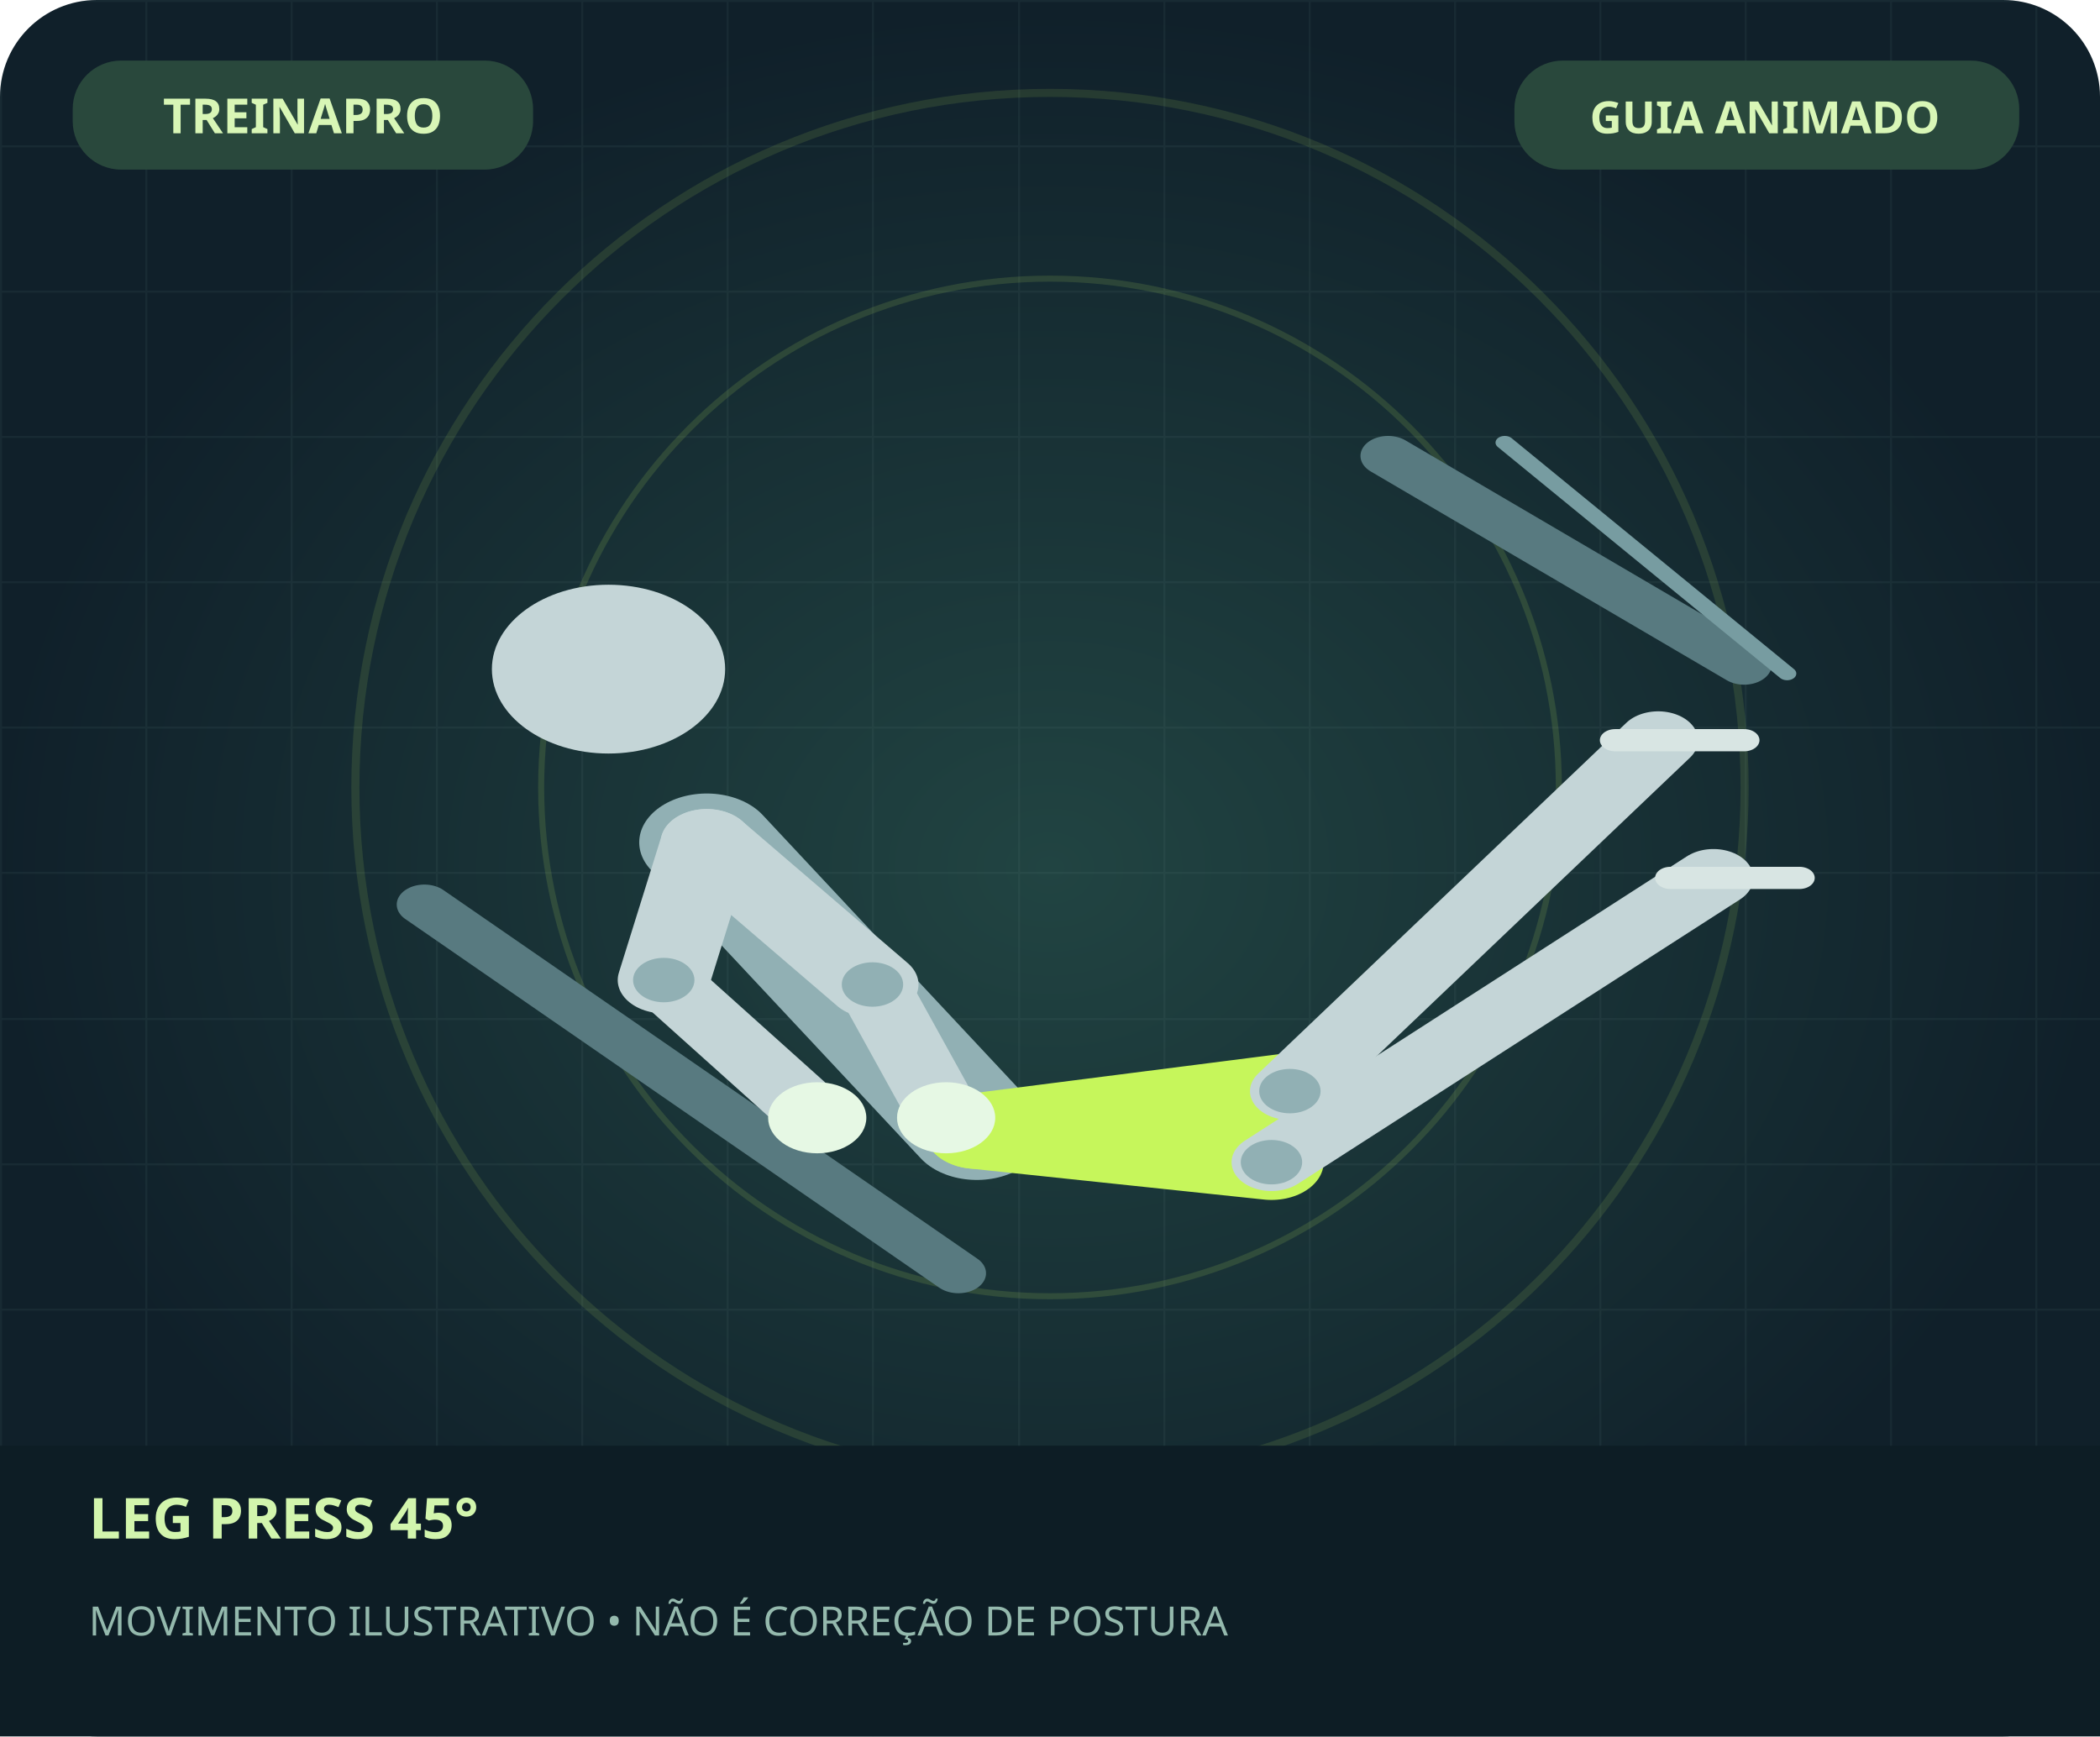
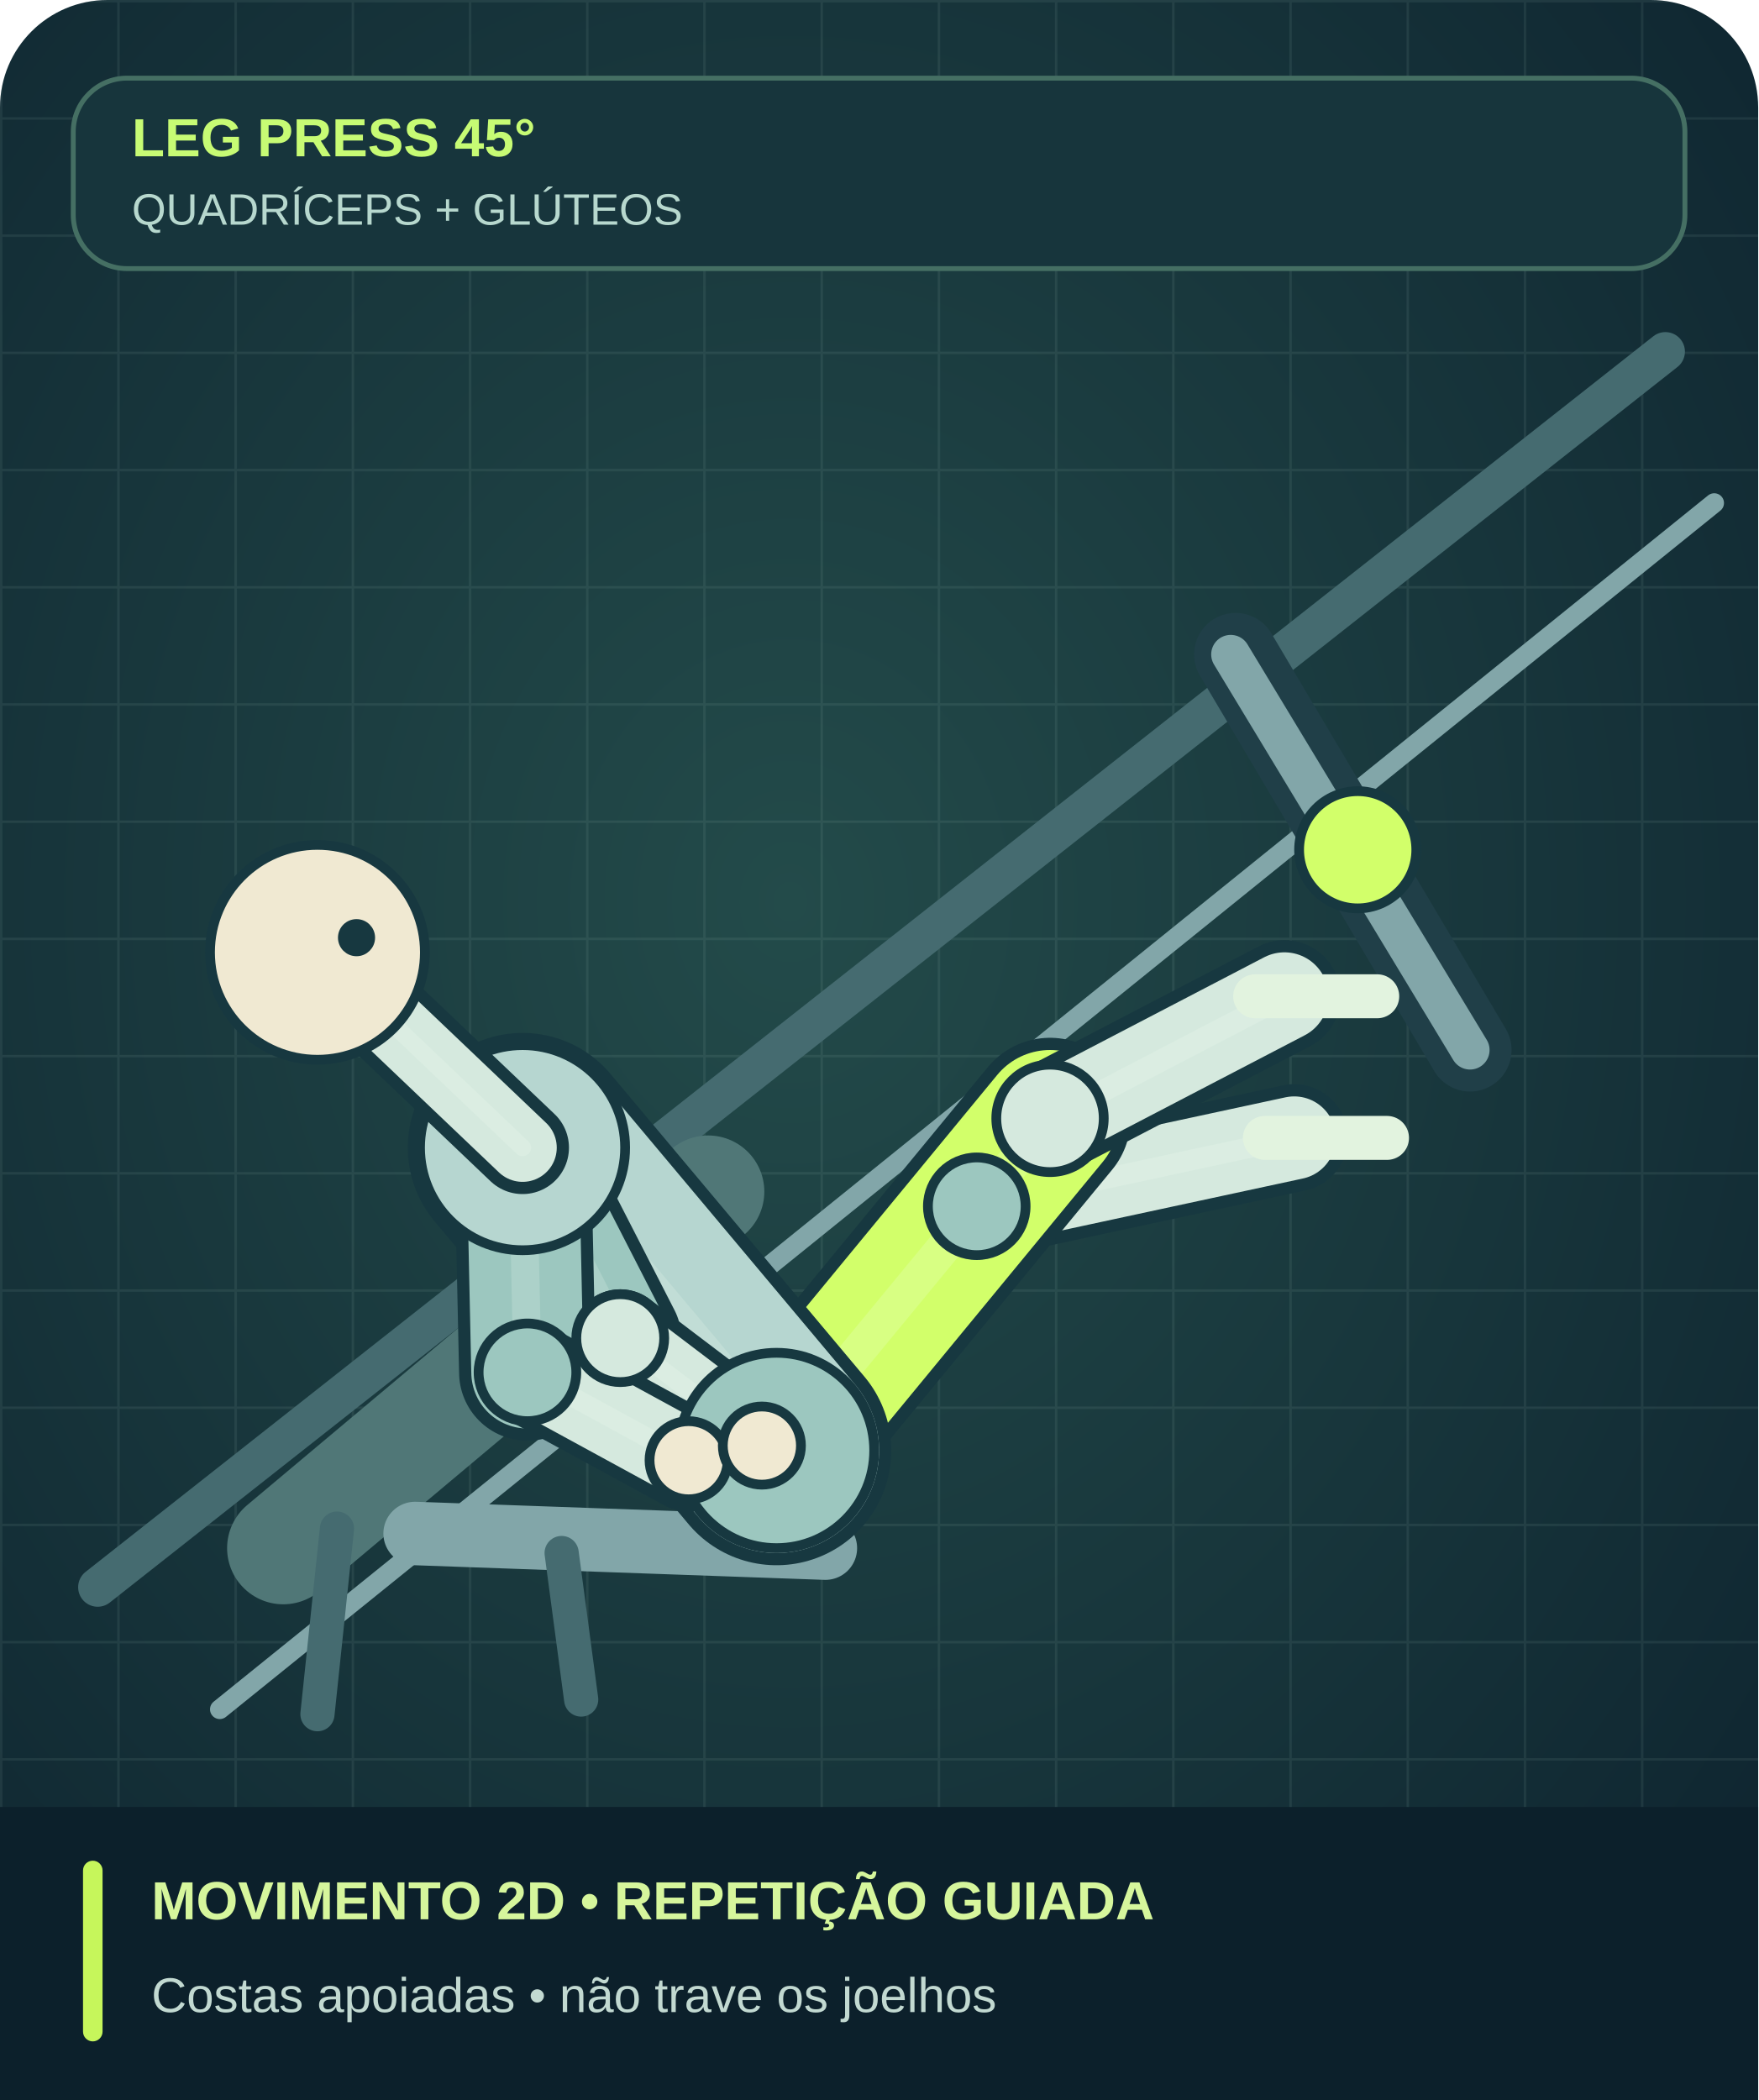
- <svg xmlns="http://www.w3.org/2000/svg" viewBox="0 0 520 430" role="img" aria-labelledby="title desc">
+ <svg xmlns="http://www.w3.org/2000/svg" viewBox="0 0 360 430" role="img" aria-labelledby="title desc">
  <defs>
-     <radialGradient id="bg">
-       <stop stop-color="#214442" />
-       <stop offset="1" stop-color="#10202a" />
+     <radialGradient id="back" cx="45%" cy="43%" r="78%">
+       <stop stop-color="#234b4a" />
+       <stop offset="1" stop-color="#0d222e" />
    </radialGradient>
-     <pattern id="grid" width="36" height="36" patternUnits="userSpaceOnUse">
-       <path d="M36 0H0V36" stroke="#729290" stroke-opacity=".095" fill="none" />
+     <pattern id="gr" patternUnits="userSpaceOnUse" width="24" height="24">
+       <path d="M24 0H0V24" fill="none" stroke="#bbd4cb" stroke-opacity=".09" />
    </pattern>
  </defs>
-   <rect width="520" height="430" rx="24" fill="url(#bg)" />
-   <rect width="520" height="430" rx="24" fill="url(#grid)" />
-   <circle cx="260" cy="195" r="172" fill="none" stroke="#c6f65b" opacity=".11" stroke-width="2" />
-   <circle cx="260" cy="195" r="126" fill="none" stroke="#c6f65b" opacity=".13" stroke-width="1.5" />
-   <rect x="18" y="15" rx="12" width="114" height="27" fill="#29483c" />
-   <text x="75" y="33" fill="#d8f6b6" text-anchor="middle" font-size="12" font-weight="bold" font-family="sans-serif">TREINAPRO</text>
-   <rect x="375" y="15" rx="12" width="125" height="27" fill="#29483c" />
-   <text x="437" y="33" fill="#d8f6b6" text-anchor="middle" font-size="11" font-weight="bold" font-family="sans-serif">GUIA ANIMADO</text>
-   <g transform="translate(61 15) scale(1.52 1.10)">
-     <line x1="29" y1="190" x2="116" y2="273" stroke="#587a80" stroke-width="9" stroke-linecap="round" />
-     <line x1="186" y1="89" x2="244" y2="136" stroke="#587a80" stroke-width="9" stroke-linecap="round" />
-     <line x1="205" y1="86" x2="251" y2="138" stroke="#779ca1" stroke-width="3" stroke-linecap="round" />
-     <line x1="75" y1="176" x2="119" y2="241" stroke="#91b0b4" stroke-width="22" stroke-linecap="round" />
-     <line x1="119" y1="241" x2="170" y2="232" stroke="#c6f65b" stroke-width="17" stroke-linecap="round">
-       <animate attributeName="y2" values="232;232;186;186;232;232" keyTimes="0;0.12;0.42;0.57;0.88;1" dur="7.2s" repeatCount="indefinite" calcMode="linear" />
+   <rect width="360" height="430" rx="22" fill="url(#back)" />
+   <rect width="360" height="430" rx="22" fill="url(#gr)" />
+   <rect x="15" y="16" rx="11" width="330" height="39" fill="#17353c" stroke="#456f63" />
+   <text x="27" y="32" fill="#c7fb74" font-size="11" font-weight="800" font-family="Arial,sans-serif">LEG PRESS 45°</text>
+   <text x="27" y="46" fill="#b7d8ce" font-size="9" font-family="Arial,sans-serif">QUADRÍCEPS + GLÚTEOS</text>
+   <g transform="translate(0 -2)">
+     <line x1="20.00" y1="327.00" x2="341.00" y2="74.00" stroke="#456b70" stroke-width="8" stroke-linecap="round" />
+     <line x1="45.00" y1="352.00" x2="351.00" y2="105.00" stroke="#82a6a9" stroke-width="4" stroke-linecap="round" />
+     <line x1="58.00" y1="319.00" x2="145.00" y2="246.00" stroke="#507777" stroke-width="23" stroke-linecap="round" />
+     <line x1="85.00" y1="316.00" x2="169.00" y2="319.00" stroke="#82a6a9" stroke-width="13" stroke-linecap="round" />
+     <line x1="69.00" y1="315.00" x2="65.00" y2="353.00" stroke="#456b70" stroke-width="7" stroke-linecap="round" />
+     <line x1="115.00" y1="320.00" x2="119.00" y2="350.00" stroke="#456b70" stroke-width="7" stroke-linecap="round" />
+     <line x1="253.00" y1="136.00" x2="301.00" y2="217.00" stroke="#203f48" stroke-width="17" stroke-linecap="round">
+       <animate attributeName="x1" values="253;253;299;299;253;253" keyTimes="0;0.12;0.43;0.59;0.9;1" dur="7.5s" repeatCount="indefinite" />
+       <animate attributeName="y1" values="136;136;75;75;136;136" keyTimes="0;0.12;0.43;0.59;0.9;1" dur="7.5s" repeatCount="indefinite" />
+       <animate attributeName="x2" values="301;301;347;347;301;301" keyTimes="0;0.12;0.43;0.59;0.9;1" dur="7.5s" repeatCount="indefinite" />
+       <animate attributeName="y2" values="217;217;156;156;217;217" keyTimes="0;0.12;0.43;0.59;0.9;1" dur="7.5s" repeatCount="indefinite" />
    </line>
-     <line x1="170" y1="232" x2="230" y2="153" stroke="#c4d5d7" stroke-width="13" stroke-linecap="round">
-       <animate attributeName="y1" values="232;232;186;186;232;232" keyTimes="0;0.12;0.42;0.57;0.88;1" dur="7.2s" repeatCount="indefinite" calcMode="linear" />
-       <animate attributeName="y2" values="153;153;108;108;153;153" keyTimes="0;0.12;0.42;0.57;0.88;1" dur="7.2s" repeatCount="indefinite" calcMode="linear" />
+     <line x1="252.00" y1="136.00" x2="301.00" y2="217.00" stroke="#82a6a9" stroke-width="8" stroke-linecap="round">
+       <animate attributeName="x1" values="252;252;298;298;252;252" keyTimes="0;0.12;0.43;0.59;0.9;1" dur="7.5s" repeatCount="indefinite" />
+       <animate attributeName="y1" values="136;136;75;75;136;136" keyTimes="0;0.12;0.43;0.59;0.9;1" dur="7.5s" repeatCount="indefinite" />
+       <animate attributeName="x2" values="301;301;347;347;301;301" keyTimes="0;0.12;0.43;0.59;0.9;1" dur="7.5s" repeatCount="indefinite" />
+       <animate attributeName="y2" values="217;217;156;156;217;217" keyTimes="0;0.12;0.43;0.59;0.9;1" dur="7.5s" repeatCount="indefinite" />
    </line>
-     <line x1="119" y1="241" x2="167" y2="248" stroke="#c6f65b" stroke-width="17" stroke-linecap="round">
-       <animate attributeName="x2" values="167;167;190;190;167;167" keyTimes="0;0.12;0.42;0.57;0.88;1" dur="7.2s" repeatCount="indefinite" calcMode="linear" />
-       <animate attributeName="y2" values="248;248;194;194;248;248" keyTimes="0;0.12;0.42;0.57;0.88;1" dur="7.2s" repeatCount="indefinite" calcMode="linear" />
+     <circle cx="278.00" cy="176.00" r="12.00" fill="#d2ff6a" stroke="#173840" stroke-width="2">
+       <animate attributeName="cx" values="278;278;324;324;278;278" keyTimes="0;0.12;0.43;0.59;0.9;1" dur="7.5s" repeatCount="indefinite" />
+       <animate attributeName="cy" values="176;176;115;115;176;176" keyTimes="0;0.12;0.43;0.59;0.9;1" dur="7.5s" repeatCount="indefinite" />
+     </circle>
+     <line x1="159.00" y1="299.00" x2="200.00" y2="249.00" stroke="#173840" stroke-width="30" stroke-linecap="round">
+       <animate attributeName="x2" values="200;200;263;263;200;200" keyTimes="0;0.12;0.43;0.59;0.9;1" dur="7.5s" repeatCount="indefinite" />
+       <animate attributeName="y2" values="249;249;216;216;249;249" keyTimes="0;0.12;0.43;0.59;0.9;1" dur="7.5s" repeatCount="indefinite" />
    </line>
-     <line x1="167" y1="248" x2="239" y2="184" stroke="#c4d5d7" stroke-width="13" stroke-linecap="round">
-       <animate attributeName="x1" values="167;167;190;190;167;167" keyTimes="0;0.12;0.42;0.57;0.88;1" dur="7.2s" repeatCount="indefinite" calcMode="linear" />
-       <animate attributeName="y1" values="248;248;194;194;248;248" keyTimes="0;0.12;0.42;0.57;0.88;1" dur="7.2s" repeatCount="indefinite" calcMode="linear" />
-       <animate attributeName="y2" values="184;184;147;147;184;184" keyTimes="0;0.12;0.42;0.57;0.88;1" dur="7.2s" repeatCount="indefinite" calcMode="linear" />
+     <line x1="159.00" y1="299.00" x2="200.00" y2="249.00" stroke="#9cc7bf" stroke-width="25" stroke-linecap="round">
+       <animate attributeName="x2" values="200;200;263;263;200;200" keyTimes="0;0.12;0.43;0.59;0.9;1" dur="7.5s" repeatCount="indefinite" />
+       <animate attributeName="y2" values="249;249;216;216;249;249" keyTimes="0;0.12;0.43;0.59;0.9;1" dur="7.5s" repeatCount="indefinite" />
    </line>
-     <line x1="75" y1="176" x2="68" y2="207" stroke="#c4d5d7" stroke-width="15" stroke-linecap="round" />
-     <line x1="68" y1="207" x2="93" y2="238" stroke="#c4d5d7" stroke-width="12" stroke-linecap="round" />
-     <line x1="75" y1="176" x2="102" y2="208" stroke="#c4d5d7" stroke-width="15" stroke-linecap="round" />
-     <line x1="102" y1="208" x2="114" y2="238" stroke="#c4d5d7" stroke-width="12" stroke-linecap="round" />
-     <circle cx="59" cy="137" r="19" fill="#c4d5d7" />
-     <circle cx="68" cy="207" r="5" fill="#91b0b4" />
-     <circle cx="102" cy="208" r="5" fill="#91b0b4" />
-     <circle cx="170" cy="232" r="5" fill="#91b0b4">
-       <animate attributeName="cy" values="232;232;186;186;232;232" keyTimes="0;0.12;0.42;0.57;0.88;1" dur="7.2s" repeatCount="indefinite" calcMode="linear" />
+     <line x1="159.00" y1="299.00" x2="200.00" y2="249.00" stroke="#f3fff2" stroke-width="6.25" stroke-linecap="round" opacity=".18">
+       <animate attributeName="x2" values="200;200;263;263;200;200" keyTimes="0;0.12;0.43;0.59;0.9;1" dur="7.5s" repeatCount="indefinite" />
+       <animate attributeName="y2" values="249;249;216;216;249;249" keyTimes="0;0.12;0.43;0.59;0.9;1" dur="7.5s" repeatCount="indefinite" />
+     </line>
+     <line x1="200.00" y1="249.00" x2="265.00" y2="235.00" stroke="#173840" stroke-width="22" stroke-linecap="round">
+       <animate attributeName="x1" values="200;200;263;263;200;200" keyTimes="0;0.12;0.43;0.59;0.9;1" dur="7.5s" repeatCount="indefinite" />
+       <animate attributeName="y1" values="249;249;216;216;249;249" keyTimes="0;0.12;0.43;0.59;0.9;1" dur="7.5s" repeatCount="indefinite" />
+       <animate attributeName="x2" values="265;265;314;314;265;265" keyTimes="0;0.12;0.43;0.59;0.9;1" dur="7.5s" repeatCount="indefinite" />
+       <animate attributeName="y2" values="235;235;176;176;235;235" keyTimes="0;0.12;0.43;0.59;0.9;1" dur="7.5s" repeatCount="indefinite" />
+     </line>
+     <line x1="200.00" y1="249.00" x2="265.00" y2="235.00" stroke="#d5e9de" stroke-width="17" stroke-linecap="round">
+       <animate attributeName="x1" values="200;200;263;263;200;200" keyTimes="0;0.12;0.43;0.59;0.9;1" dur="7.5s" repeatCount="indefinite" />
+       <animate attributeName="y1" values="249;249;216;216;249;249" keyTimes="0;0.12;0.43;0.59;0.9;1" dur="7.5s" repeatCount="indefinite" />
+       <animate attributeName="x2" values="265;265;314;314;265;265" keyTimes="0;0.12;0.43;0.59;0.9;1" dur="7.5s" repeatCount="indefinite" />
+       <animate attributeName="y2" values="235;235;176;176;235;235" keyTimes="0;0.12;0.43;0.59;0.9;1" dur="7.5s" repeatCount="indefinite" />
+     </line>
+     <line x1="200.00" y1="249.00" x2="265.00" y2="235.00" stroke="#f3fff2" stroke-width="4.25" stroke-linecap="round" opacity=".18">
+       <animate attributeName="x1" values="200;200;263;263;200;200" keyTimes="0;0.12;0.43;0.59;0.9;1" dur="7.5s" repeatCount="indefinite" />
+       <animate attributeName="y1" values="249;249;216;216;249;249" keyTimes="0;0.12;0.43;0.59;0.9;1" dur="7.5s" repeatCount="indefinite" />
+       <animate attributeName="x2" values="265;265;314;314;265;265" keyTimes="0;0.12;0.43;0.59;0.9;1" dur="7.5s" repeatCount="indefinite" />
+       <animate attributeName="y2" values="235;235;176;176;235;235" keyTimes="0;0.12;0.43;0.59;0.9;1" dur="7.5s" repeatCount="indefinite" />
+     </line>
+     <line x1="159.00" y1="299.00" x2="215.00" y2="231.00" stroke="#173840" stroke-width="33" stroke-linecap="round">
+       <animate attributeName="x2" values="215;215;266;266;215;215" keyTimes="0;0.12;0.43;0.59;0.9;1" dur="7.5s" repeatCount="indefinite" />
+       <animate attributeName="y2" values="231;231;189;189;231;231" keyTimes="0;0.12;0.43;0.59;0.9;1" dur="7.5s" repeatCount="indefinite" />
+     </line>
+     <line x1="159.00" y1="299.00" x2="215.00" y2="231.00" stroke="#d2ff6a" stroke-width="28" stroke-linecap="round">
+       <animate attributeName="x2" values="215;215;266;266;215;215" keyTimes="0;0.12;0.43;0.59;0.9;1" dur="7.5s" repeatCount="indefinite" />
+       <animate attributeName="y2" values="231;231;189;189;231;231" keyTimes="0;0.12;0.43;0.59;0.9;1" dur="7.5s" repeatCount="indefinite" />
+     </line>
+     <line x1="159.00" y1="299.00" x2="215.00" y2="231.00" stroke="#f3fff2" stroke-width="7" stroke-linecap="round" opacity=".18">
+       <animate attributeName="x2" values="215;215;266;266;215;215" keyTimes="0;0.12;0.43;0.59;0.9;1" dur="7.5s" repeatCount="indefinite" />
+       <animate attributeName="y2" values="231;231;189;189;231;231" keyTimes="0;0.12;0.43;0.59;0.9;1" dur="7.5s" repeatCount="indefinite" />
+     </line>
+     <line x1="215.00" y1="231.00" x2="263.00" y2="206.00" stroke="#173840" stroke-width="23" stroke-linecap="round">
+       <animate attributeName="x1" values="215;215;266;266;215;215" keyTimes="0;0.12;0.43;0.59;0.9;1" dur="7.5s" repeatCount="indefinite" />
+       <animate attributeName="y1" values="231;231;189;189;231;231" keyTimes="0;0.12;0.43;0.59;0.9;1" dur="7.5s" repeatCount="indefinite" />
+       <animate attributeName="x2" values="263;263;309;309;263;263" keyTimes="0;0.12;0.43;0.59;0.9;1" dur="7.5s" repeatCount="indefinite" />
+       <animate attributeName="y2" values="206;206;145;145;206;206" keyTimes="0;0.12;0.43;0.59;0.9;1" dur="7.5s" repeatCount="indefinite" />
+     </line>
+     <line x1="215.00" y1="231.00" x2="263.00" y2="206.00" stroke="#d5e9de" stroke-width="18" stroke-linecap="round">
+       <animate attributeName="x1" values="215;215;266;266;215;215" keyTimes="0;0.12;0.43;0.59;0.9;1" dur="7.5s" repeatCount="indefinite" />
+       <animate attributeName="y1" values="231;231;189;189;231;231" keyTimes="0;0.12;0.43;0.59;0.9;1" dur="7.5s" repeatCount="indefinite" />
+       <animate attributeName="x2" values="263;263;309;309;263;263" keyTimes="0;0.12;0.43;0.59;0.9;1" dur="7.5s" repeatCount="indefinite" />
+       <animate attributeName="y2" values="206;206;145;145;206;206" keyTimes="0;0.12;0.43;0.59;0.9;1" dur="7.5s" repeatCount="indefinite" />
+     </line>
+     <line x1="215.00" y1="231.00" x2="263.00" y2="206.00" stroke="#f3fff2" stroke-width="4.5" stroke-linecap="round" opacity=".18">
+       <animate attributeName="x1" values="215;215;266;266;215;215" keyTimes="0;0.12;0.43;0.59;0.9;1" dur="7.5s" repeatCount="indefinite" />
+       <animate attributeName="y1" values="231;231;189;189;231;231" keyTimes="0;0.12;0.43;0.59;0.9;1" dur="7.5s" repeatCount="indefinite" />
+       <animate attributeName="x2" values="263;263;309;309;263;263" keyTimes="0;0.12;0.43;0.59;0.9;1" dur="7.5s" repeatCount="indefinite" />
+       <animate attributeName="y2" values="206;206;145;145;206;206" keyTimes="0;0.12;0.43;0.59;0.9;1" dur="7.5s" repeatCount="indefinite" />
+     </line>
+     <line x1="107.00" y1="237.00" x2="159.00" y2="299.00" stroke="#173840" stroke-width="47" stroke-linecap="round" />
+     <line x1="107.00" y1="237.00" x2="159.00" y2="299.00" stroke="#b6d6d0" stroke-width="42" stroke-linecap="round" />
+     <line x1="107.00" y1="237.00" x2="159.00" y2="299.00" stroke="#f3fff2" stroke-width="10.5" stroke-linecap="round" opacity=".18" />
+     <line x1="107.00" y1="237.00" x2="127.00" y2="276.00" stroke="#173840" stroke-width="25" stroke-linecap="round" />
+     <line x1="107.00" y1="237.00" x2="127.00" y2="276.00" stroke="#9cc7bf" stroke-width="20" stroke-linecap="round" />
+     <line x1="107.00" y1="237.00" x2="127.00" y2="276.00" stroke="#f3fff2" stroke-width="5" stroke-linecap="round" opacity=".18" />
+     <line x1="127.00" y1="276.00" x2="156.00" y2="298.00" stroke="#173840" stroke-width="20" stroke-linecap="round" />
+     <line x1="127.00" y1="276.00" x2="156.00" y2="298.00" stroke="#d5e9de" stroke-width="15" stroke-linecap="round" />
+     <line x1="127.00" y1="276.00" x2="156.00" y2="298.00" stroke="#f3fff2" stroke-width="3.75" stroke-linecap="round" opacity=".18" />
+     <line x1="107.00" y1="237.00" x2="108.00" y2="283.00" stroke="#173840" stroke-width="28" stroke-linecap="round" />
+     <line x1="107.00" y1="237.00" x2="108.00" y2="283.00" stroke="#9cc7bf" stroke-width="23" stroke-linecap="round" />
+     <line x1="107.00" y1="237.00" x2="108.00" y2="283.00" stroke="#f3fff2" stroke-width="5.75" stroke-linecap="round" opacity=".18" />
+     <line x1="108.00" y1="283.00" x2="141.00" y2="301.00" stroke="#173840" stroke-width="21" stroke-linecap="round" />
+     <line x1="108.00" y1="283.00" x2="141.00" y2="301.00" stroke="#d5e9de" stroke-width="16" stroke-linecap="round" />
+     <line x1="108.00" y1="283.00" x2="141.00" y2="301.00" stroke="#f3fff2" stroke-width="4" stroke-linecap="round" opacity=".18" />
+     <circle cx="159.00" cy="299.00" r="20.00" fill="#9cc7bf" stroke="#173840" stroke-width="2" />
+     <circle cx="107.00" cy="237.00" r="21.00" fill="#b6d6d0" stroke="#173840" stroke-width="2" />
+     <circle cx="215.00" cy="231.00" r="11.00" fill="#d5e9de" stroke="#173840" stroke-width="2">
+       <animate attributeName="cx" values="215;215;266;266;215;215" keyTimes="0;0.12;0.43;0.59;0.9;1" dur="7.5s" repeatCount="indefinite" />
+       <animate attributeName="cy" values="231;231;189;189;231;231" keyTimes="0;0.12;0.43;0.59;0.9;1" dur="7.5s" repeatCount="indefinite" />
    </circle>
-     <circle cx="167" cy="248" r="5" fill="#91b0b4">
-       <animate attributeName="cx" values="167;167;190;190;167;167" keyTimes="0;0.12;0.42;0.57;0.88;1" dur="7.2s" repeatCount="indefinite" calcMode="linear" />
-       <animate attributeName="cy" values="248;248;194;194;248;248" keyTimes="0;0.12;0.42;0.57;0.88;1" dur="7.2s" repeatCount="indefinite" calcMode="linear" />
+     <circle cx="200.00" cy="249.00" r="10.00" fill="#9cc7bf" stroke="#173840" stroke-width="2">
+       <animate attributeName="cx" values="200;200;263;263;200;200" keyTimes="0;0.12;0.43;0.59;0.9;1" dur="7.5s" repeatCount="indefinite" />
+       <animate attributeName="cy" values="249;249;216;216;249;249" keyTimes="0;0.12;0.43;0.59;0.9;1" dur="7.5s" repeatCount="indefinite" />
    </circle>
-     <circle cx="93" cy="238" r="8" fill="#e6f8e4" />
-     <circle cx="114" cy="238" r="8" fill="#e6f8e4" />
-     <line x1="223" y1="153" x2="244" y2="153" stroke="#d8e5e3" stroke-width="5" stroke-linecap="round">
-       <animate attributeName="y1" values="153;153;108;108;153;153" keyTimes="0;0.12;0.42;0.57;0.88;1" dur="7.2s" repeatCount="indefinite" calcMode="linear" />
-       <animate attributeName="y2" values="153;153;108;108;153;153" keyTimes="0;0.12;0.42;0.57;0.88;1" dur="7.2s" repeatCount="indefinite" calcMode="linear" />
+     <circle cx="108.00" cy="283.00" r="10.00" fill="#9cc7bf" stroke="#173840" stroke-width="2" />
+     <circle cx="127.00" cy="276.00" r="9.00" fill="#d5e9de" stroke="#173840" stroke-width="2" />
+     <circle cx="141.00" cy="301.00" r="8.00" fill="#f0e9d2" stroke="#173840" stroke-width="2" />
+     <circle cx="156.00" cy="298.00" r="8.00" fill="#f0e9d2" stroke="#173840" stroke-width="2" />
+     <line x1="107.00" y1="237.00" x2="65.00" y2="197.00" stroke="#173840" stroke-width="19" stroke-linecap="round" />
+     <line x1="107.00" y1="237.00" x2="65.00" y2="197.00" stroke="#d5e9de" stroke-width="14" stroke-linecap="round" />
+     <line x1="107.00" y1="237.00" x2="65.00" y2="197.00" stroke="#f3fff2" stroke-width="3.5" stroke-linecap="round" opacity=".18" />
+     <circle cx="65.00" cy="197.00" r="22.00" fill="#f0e9d2" stroke="#173840" stroke-width="2" />
+     <circle cx="73.00" cy="194.00" r="2.80" fill="#173840" stroke="#173840" stroke-width="2" />
+     <line x1="257.00" y1="206.00" x2="282.00" y2="206.00" stroke="#e2f3df" stroke-width="9" stroke-linecap="round">
+       <animate attributeName="x1" values="257;257;303;303;257;257" keyTimes="0;0.12;0.43;0.59;0.9;1" dur="7.5s" repeatCount="indefinite" />
+       <animate attributeName="y1" values="206;206;145;145;206;206" keyTimes="0;0.12;0.43;0.59;0.9;1" dur="7.5s" repeatCount="indefinite" />
+       <animate attributeName="x2" values="282;282;328;328;282;282" keyTimes="0;0.12;0.43;0.59;0.9;1" dur="7.5s" repeatCount="indefinite" />
+       <animate attributeName="y2" values="206;206;145;145;206;206" keyTimes="0;0.12;0.43;0.59;0.9;1" dur="7.5s" repeatCount="indefinite" />
    </line>
-     <line x1="232" y1="184" x2="253" y2="184" stroke="#d8e5e3" stroke-width="5" stroke-linecap="round">
-       <animate attributeName="y1" values="184;184;147;147;184;184" keyTimes="0;0.12;0.42;0.57;0.88;1" dur="7.2s" repeatCount="indefinite" calcMode="linear" />
-       <animate attributeName="y2" values="184;184;147;147;184;184" keyTimes="0;0.12;0.42;0.57;0.88;1" dur="7.2s" repeatCount="indefinite" calcMode="linear" />
+     <line x1="259.00" y1="235.00" x2="284.00" y2="235.00" stroke="#e2f3df" stroke-width="9" stroke-linecap="round">
+       <animate attributeName="x1" values="259;259;308;308;259;259" keyTimes="0;0.12;0.43;0.59;0.9;1" dur="7.5s" repeatCount="indefinite" />
+       <animate attributeName="y1" values="235;235;176;176;235;235" keyTimes="0;0.12;0.43;0.59;0.9;1" dur="7.5s" repeatCount="indefinite" />
+       <animate attributeName="x2" values="284;284;333;333;284;284" keyTimes="0;0.12;0.43;0.59;0.9;1" dur="7.5s" repeatCount="indefinite" />
+       <animate attributeName="y2" values="235;235;176;176;235;235" keyTimes="0;0.12;0.43;0.59;0.9;1" dur="7.5s" repeatCount="indefinite" />
    </line>
  </g>
-   <rect x="0" y="358" width="520" height="72" fill="#0d1d25" />
-   <text x="22" y="381" fill="#d2f5ad" font-size="14" font-family="sans-serif" font-weight="bold">LEG PRESS 45°</text>
-   <text x="22" y="405" fill="#94b9ad" font-size="10" font-family="sans-serif">MOVIMENTO ILUSTRATIVO • NÃO É CORREÇÃO DE POSTURA</text>
+   <rect x="0" y="370" width="360" height="60" fill="#0c202b" />
+   <rect x="17" y="381" width="4" height="37" rx="2" fill="#c6f65b" />
+   <text x="31" y="393" fill="#d6f69c" font-size="11" font-family="Arial,sans-serif" font-weight="800">MOVIMENTO 2D • REPETIÇÃO GUIADA</text>
+   <text x="31" y="412" fill="#c2d9d1" font-size="10" font-family="Arial,sans-serif">Costas apoiadas • não trave os joelhos</text>
</svg>
